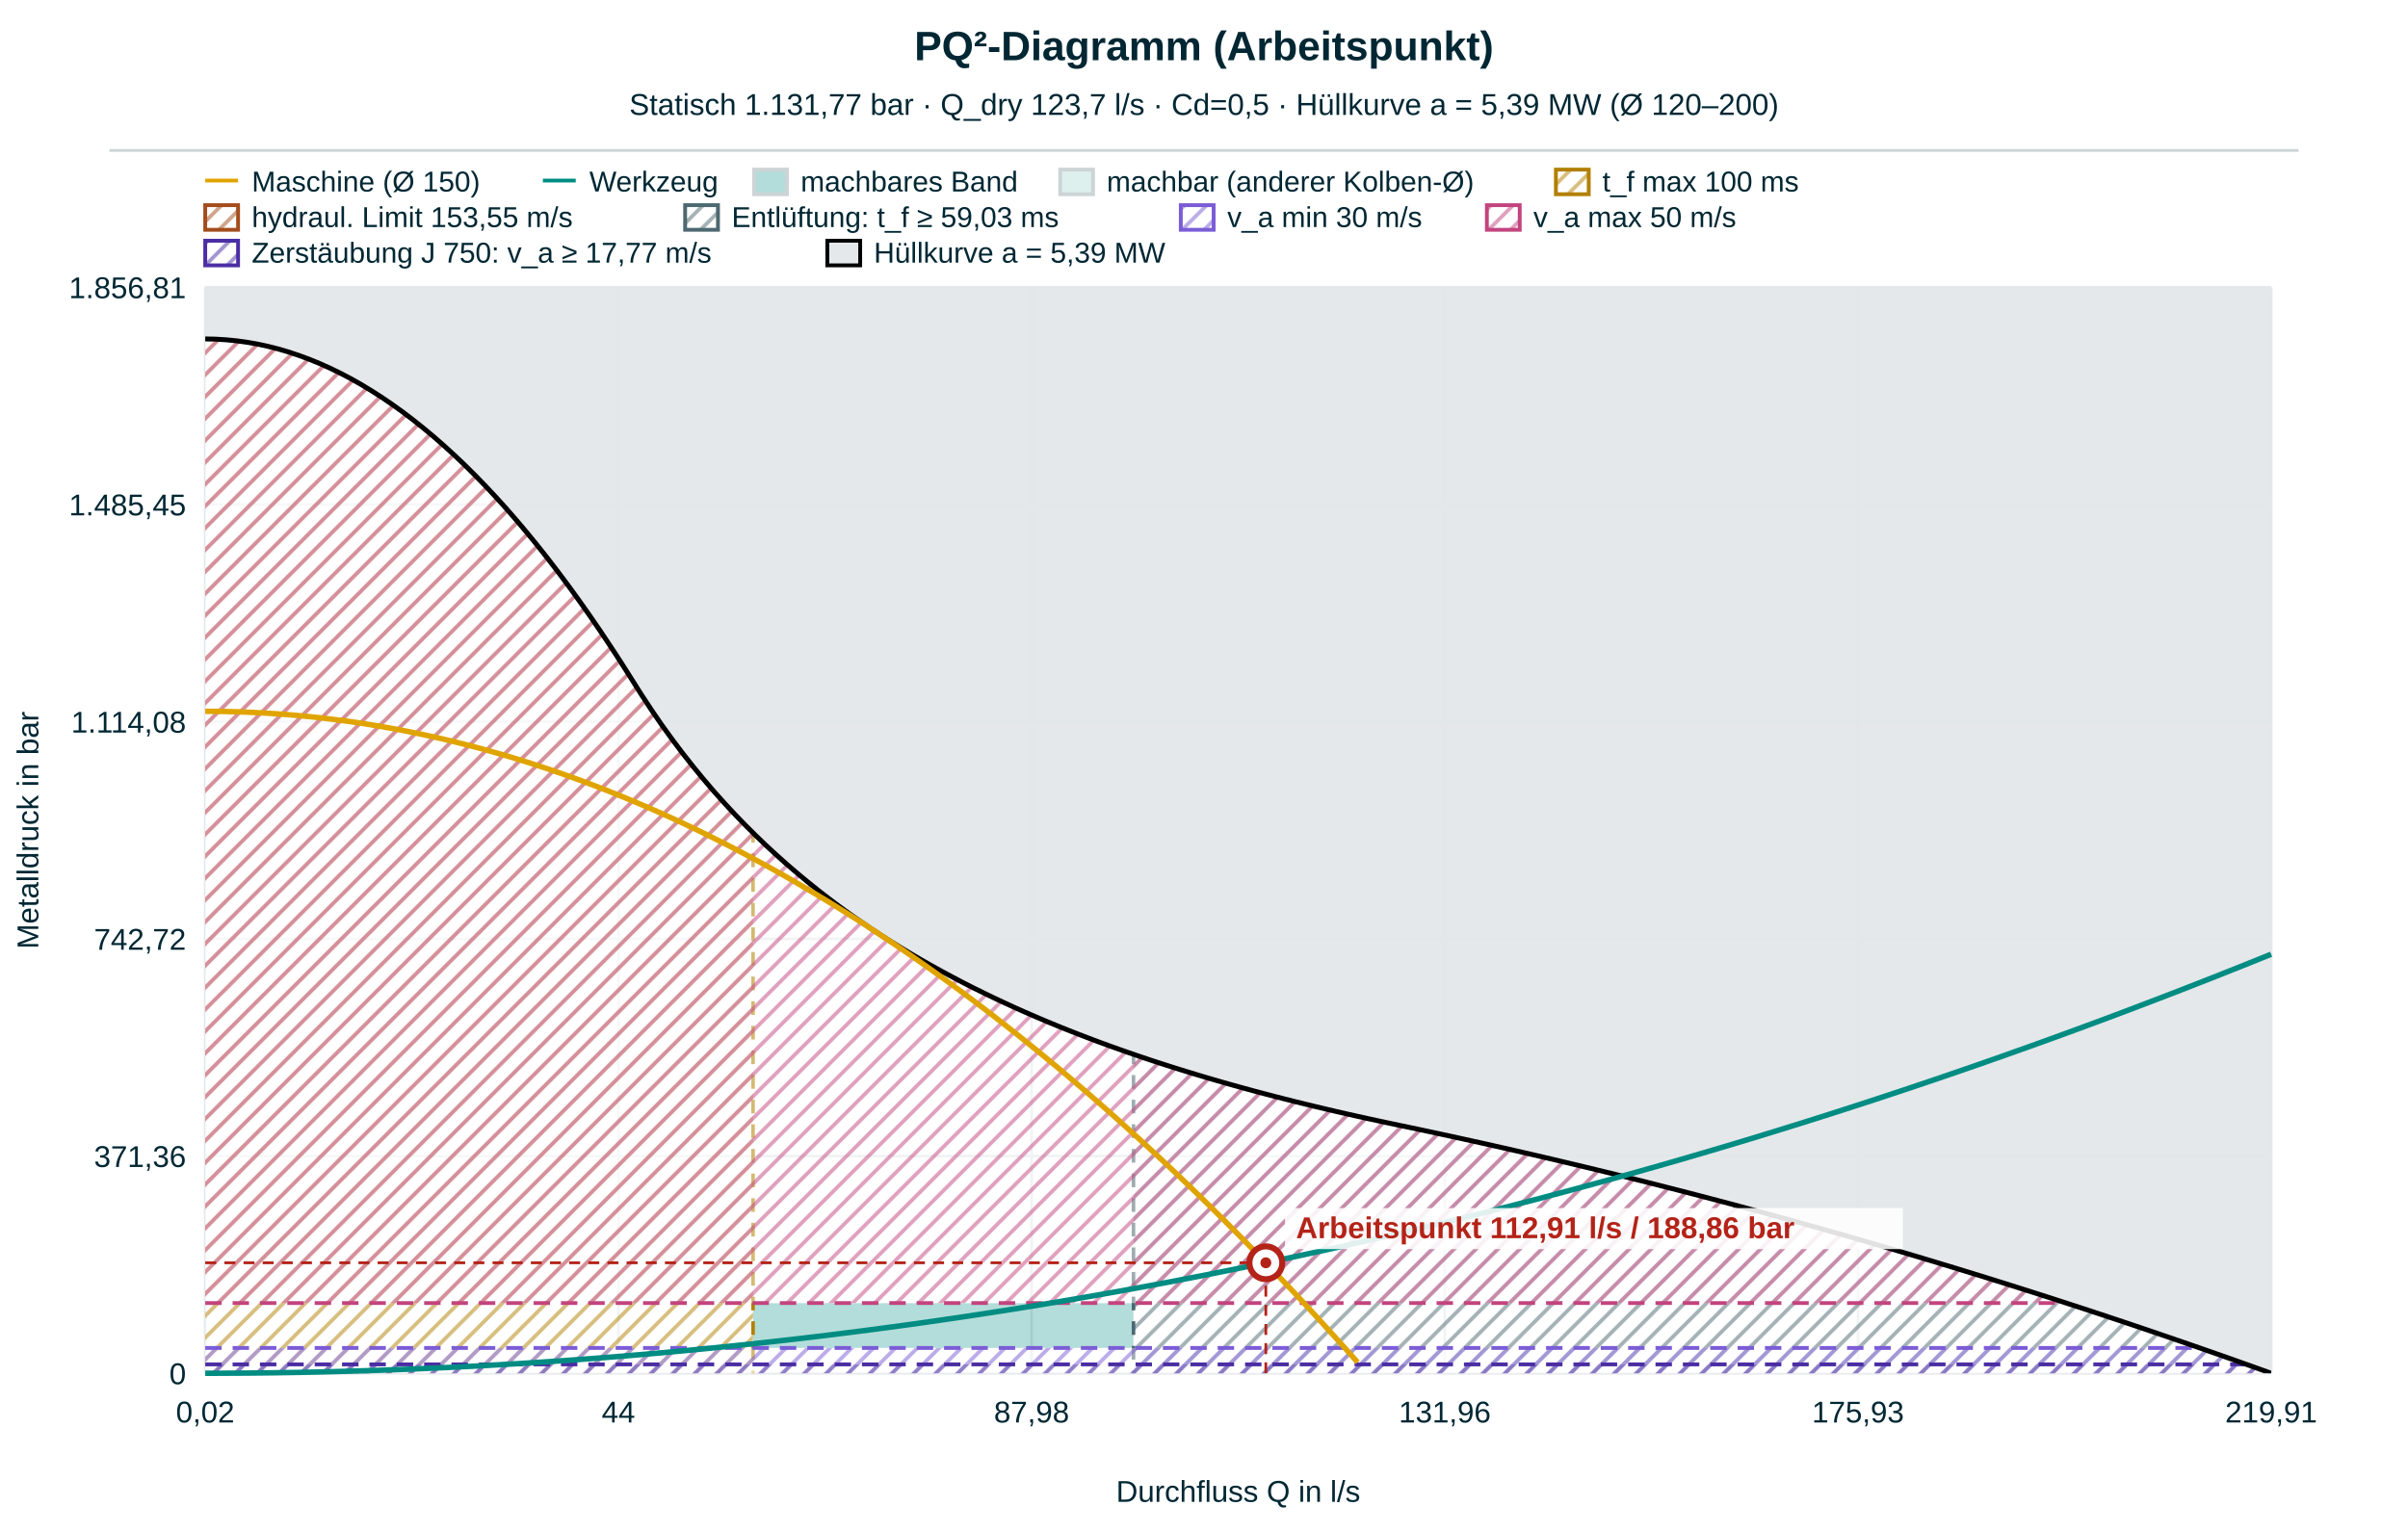
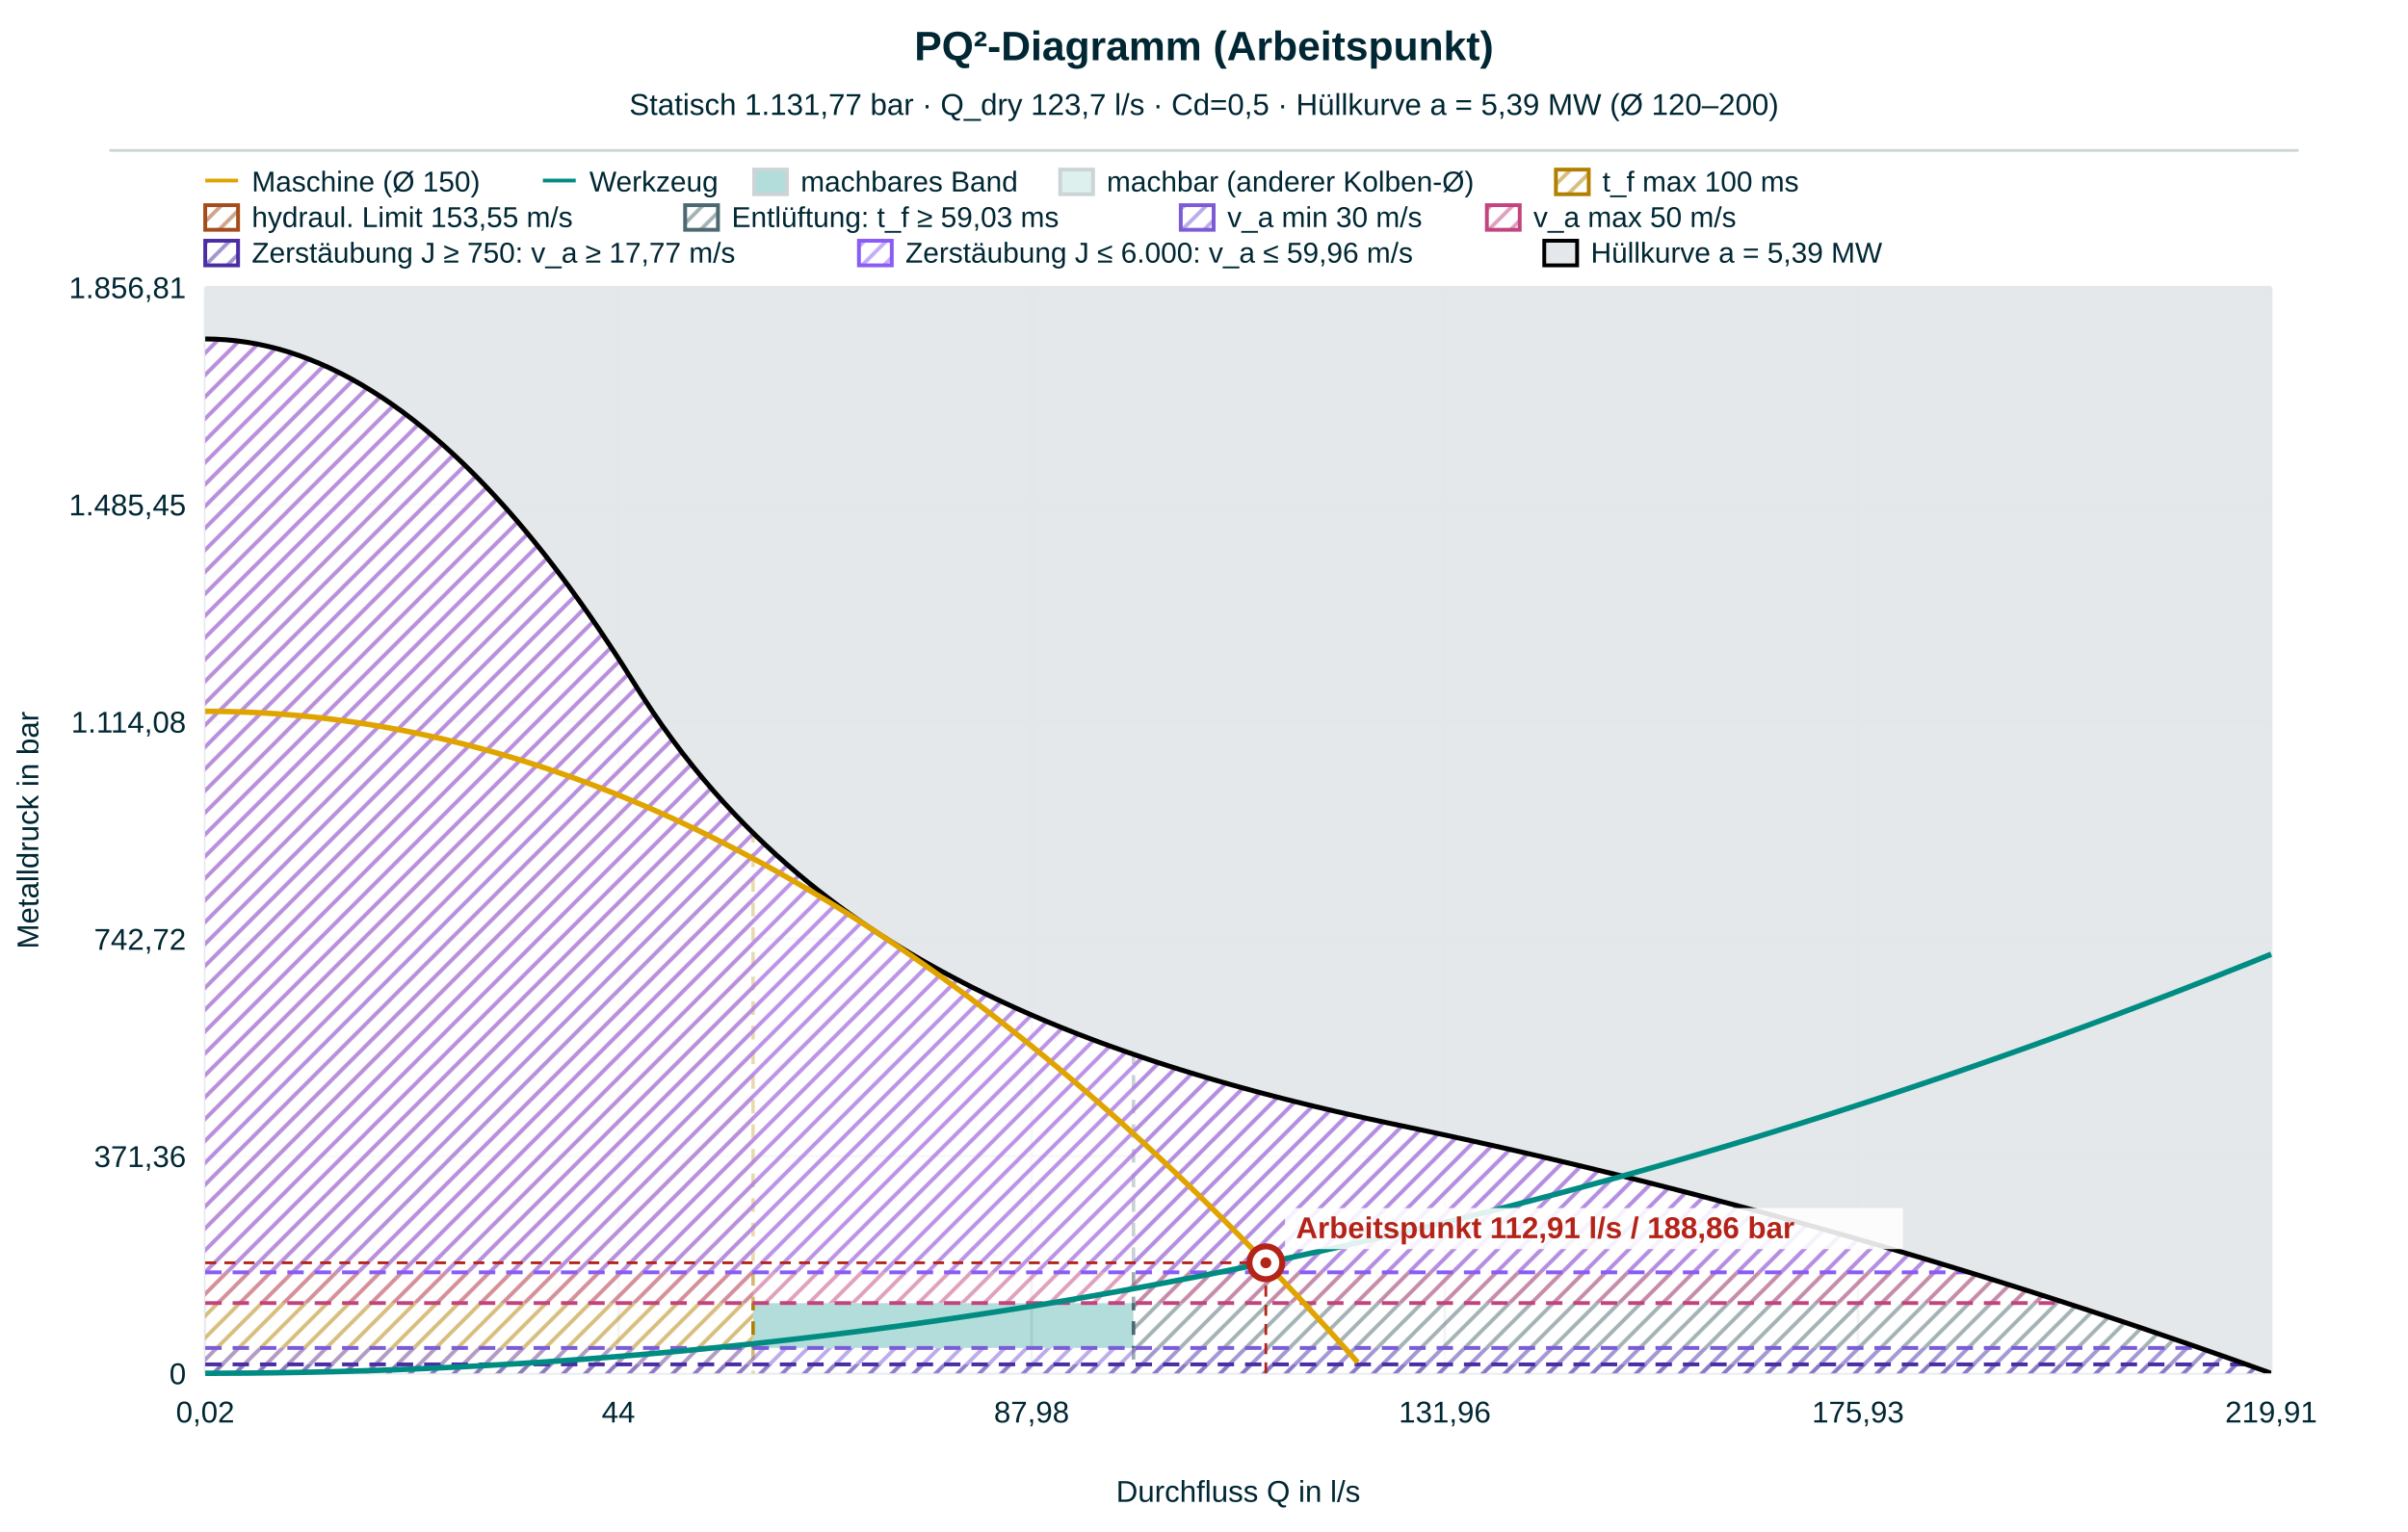
<svg xmlns="http://www.w3.org/2000/svg" viewBox="0 0 880 560" font-family="Arial, Helvetica, sans-serif" role="img">
  <defs>
    <clipPath id="clip0">
      <path d="M75.00 105.00h755.00v397.00h-755.00Z" />
    </clipPath>
    <clipPath id="clip1">
      <path d="M275.21 104.00h555.79v399.00h-555.79Z" />
    </clipPath>
    <clipPath id="clip2">
      <path d="M74.00 104.00h949.94v399.00h-949.94Z" />
    </clipPath>
    <clipPath id="clip3">
      <path d="M74.00 104.00h340.24v399.00h-340.24Z" />
    </clipPath>
    <clipPath id="clip4">
      <path d="M74.00 104.00h757.00v388.76h-757.00Z" />
    </clipPath>
    <clipPath id="clip5">
      <path d="M74.00 476.34h757.00v26.66h-757.00Z" />
    </clipPath>
    <clipPath id="clip6">
      <path d="M74.00 104.00h757.00v394.76h-757.00Z" />
    </clipPath>
    <clipPath id="clip7">
+       <path d="M74.00 465.11h757.00v37.89h-757.00Z" />
+     </clipPath>
+     <clipPath id="clip8">
      <path d="M75.00 123.90L78.79 123.98L82.59 124.21L86.38 124.58L90.18 125.10L93.97 125.76L97.76 126.57L101.56 127.53L105.35 128.64L109.15 129.90L112.94 131.30L116.73 132.85L120.53 134.55L124.32 136.39L128.12 138.38L131.91 140.52L135.70 142.81L139.50 145.24L143.29 147.82L147.09 150.55L150.88 153.43L154.67 156.45L158.47 159.62L162.26 162.94L166.06 166.40L169.85 170.01L173.64 173.77L177.44 177.68L181.23 181.73L185.03 185.93L188.82 190.28L192.61 194.78L196.41 199.42L200.20 204.21L203.99 209.15L207.79 214.23L211.58 219.47L215.38 224.85L219.17 230.37L222.96 236.05L226.76 241.87L230.55 247.84L234.35 253.86L238.14 259.63L241.93 265.14L245.73 270.40L249.52 275.43L253.32 280.25L257.11 284.87L260.90 289.30L264.70 293.55L268.49 297.63L272.29 301.56L276.08 305.34L279.87 308.98L283.67 312.49L287.46 315.87L291.26 319.14L295.05 322.29L298.84 325.34L302.64 328.28L306.43 331.13L310.23 333.88L314.02 336.55L317.81 339.13L321.61 341.64L325.40 344.07L329.20 346.42L332.99 348.71L336.78 350.93L340.58 353.09L344.37 355.19L348.17 357.22L351.96 359.21L355.75 361.14L359.55 363.01L363.34 364.84L367.14 366.62L370.93 368.36L374.72 370.05L378.52 371.70L382.31 373.31L386.11 374.88L389.90 376.41L393.69 377.90L397.49 379.36L401.28 380.79L405.08 382.18L408.87 383.54L412.66 384.87L416.46 386.17L420.25 387.45L424.05 388.69L427.84 389.91L431.63 391.10L435.43 392.27L439.22 393.41L443.02 394.53L446.81 395.63L450.60 396.70L454.40 397.75L458.19 398.79L461.98 399.80L465.78 400.79L469.57 401.76L473.37 402.72L477.16 403.65L480.95 404.57L484.75 405.47L488.54 406.36L492.34 407.23L496.13 408.08L499.92 408.92L503.72 409.74L507.51 410.55L511.31 411.35L515.10 412.14L518.89 412.94L522.69 413.75L526.48 414.57L530.28 415.39L534.07 416.22L537.86 417.05L541.66 417.89L545.45 418.74L549.25 419.60L553.04 420.46L556.83 421.33L560.63 422.21L564.42 423.09L568.22 423.98L572.01 424.88L575.80 425.78L579.60 426.69L583.39 427.61L587.19 428.53L590.98 429.46L594.77 430.40L598.57 431.35L602.36 432.30L606.16 433.26L609.95 434.23L613.74 435.20L617.54 436.18L621.33 437.16L625.13 438.16L628.92 439.16L632.71 440.16L636.51 441.18L640.30 442.20L644.10 443.23L647.89 444.26L651.68 445.30L655.48 446.35L659.27 447.41L663.07 448.47L666.86 449.54L670.65 450.61L674.45 451.69L678.24 452.78L682.04 453.88L685.83 454.98L689.62 456.09L693.42 457.21L697.21 458.34L701.01 459.47L704.80 460.60L708.59 461.75L712.39 462.90L716.18 464.06L719.97 465.22L723.77 466.39L727.56 467.57L731.36 468.76L735.15 469.95L738.94 471.15L742.74 472.36L746.53 473.57L750.33 474.79L754.12 476.02L757.91 477.25L761.71 478.49L765.50 479.74L769.30 480.99L773.09 482.26L776.88 483.52L780.68 484.80L784.47 486.08L788.27 487.37L792.06 488.67L795.85 489.97L799.65 491.28L803.44 492.59L807.24 493.92L811.03 495.25L814.82 496.58L818.62 497.93L822.41 499.28L826.21 500.64L830.00 502.00L830.00 503.00L75.00 503.00Z" />
    </clipPath>
-     <clipPath id="clip8">
+     <clipPath id="clip9">
      <path d="M75.00 260.02L78.79 260.04L82.59 260.10L86.38 260.20L90.18 260.33L93.97 260.51L97.76 260.72L101.56 260.97L105.35 261.26L109.15 261.59L112.94 261.96L116.73 262.36L120.53 262.81L124.32 263.29L128.12 263.81L131.91 264.37L135.70 264.97L139.50 265.61L143.29 266.29L147.09 267.00L150.88 267.76L154.67 268.55L158.47 269.38L162.26 270.25L166.06 271.16L169.85 272.11L173.64 273.09L177.44 274.12L181.23 275.18L185.03 276.28L188.82 277.42L192.61 278.60L196.41 279.82L200.20 281.07L203.99 282.37L207.79 283.70L211.58 285.07L215.38 286.48L219.17 287.93L222.96 289.42L226.76 290.94L230.55 292.51L234.35 294.11L238.14 295.75L241.93 297.43L245.73 299.15L249.52 300.91L253.32 302.71L257.11 304.54L260.90 306.42L264.70 308.33L268.49 310.28L272.29 312.27L276.08 314.30L279.87 316.36L283.67 318.47L287.46 320.61L291.26 322.80L295.05 325.02L298.84 327.28L302.64 329.57L306.43 331.91L310.23 334.29L314.02 336.70L317.81 339.15L321.61 341.65L325.40 344.18L329.20 346.75L332.99 349.35L336.78 352.00L340.58 354.68L344.37 357.41L348.17 360.17L351.96 362.97L355.75 365.81L359.55 368.69L363.34 371.60L367.14 374.56L370.93 377.55L374.72 380.58L378.52 383.65L382.31 386.76L386.11 389.91L389.90 393.10L393.69 396.32L397.49 399.59L401.28 402.89L405.08 406.23L408.87 409.61L412.66 413.03L416.46 416.49L420.25 419.98L424.05 423.51L427.84 427.09L431.63 430.70L435.43 434.35L439.22 438.04L443.02 441.77L446.81 445.53L450.60 449.34L454.40 453.18L458.19 457.06L461.98 460.98L465.78 464.94L469.57 468.94L473.37 472.97L477.16 477.05L480.95 481.16L484.75 485.31L488.54 489.50L492.34 493.73L496.13 498.00L499.92 502.31L503.72 506.65L507.51 511.04L511.31 515.46L515.10 519.92L518.89 524.42L522.69 528.96L526.48 533.53L530.28 538.15L534.07 542.80L537.86 547.50L541.66 552.23L545.45 557.00L549.25 561.81L553.04 566.65L556.83 571.54L560.63 576.46L564.42 581.43L568.22 586.43L572.01 591.47L575.80 596.55L579.60 601.67L583.39 606.82L587.19 612.02L590.98 617.25L594.77 622.52L598.57 627.83L602.36 633.18L606.16 638.57L609.95 643.99L613.74 649.46L617.54 654.96L621.33 660.51L625.13 666.09L628.92 671.71L632.71 677.36L636.51 683.06L640.30 688.80L644.10 694.57L647.89 700.38L651.68 706.23L655.48 712.12L659.27 718.05L663.07 724.02L666.86 730.02L670.65 736.07L674.45 742.15L678.24 748.27L682.04 754.43L685.83 760.63L689.62 766.87L693.42 773.15L697.21 779.46L701.01 785.81L704.80 792.21L708.59 798.64L712.39 805.10L716.18 811.61L719.97 818.16L723.77 824.74L727.56 831.37L731.36 838.03L735.15 844.73L738.94 851.47L742.74 858.25L746.53 865.06L750.33 871.92L754.12 878.81L757.91 885.74L761.71 892.72L765.50 899.73L769.30 906.77L773.09 913.86L776.88 920.99L780.68 928.15L784.47 935.35L788.27 942.59L792.06 949.87L795.85 957.19L799.65 964.55L803.44 971.95L807.24 979.38L811.03 986.85L814.82 994.37L818.62 1001.92L822.41 1009.50L826.21 1017.13L830.00 1024.80L830.00 104.00L75.00 104.00Z" />
    </clipPath>
-     <clipPath id="clip9">
+     <clipPath id="clip10">
      <path d="M75.00 123.90L78.79 123.98L82.59 124.21L86.38 124.58L90.18 125.10L93.97 125.76L97.76 126.57L101.56 127.53L105.35 128.64L109.15 129.90L112.94 131.30L116.73 132.85L120.53 134.55L124.32 136.39L128.12 138.38L131.91 140.52L135.70 142.81L139.50 145.24L143.29 147.82L147.09 150.55L150.88 153.43L154.67 156.45L158.47 159.62L162.26 162.94L166.06 166.40L169.85 170.01L173.64 173.77L177.44 177.68L181.23 181.73L185.03 185.93L188.82 190.28L192.61 194.78L196.41 199.42L200.20 204.21L203.99 209.15L207.79 214.23L211.58 219.47L215.38 224.85L219.17 230.37L222.96 236.05L226.76 241.87L230.55 247.84L234.35 253.86L238.14 259.63L241.93 265.14L245.73 270.40L249.52 275.43L253.32 280.25L257.11 284.87L260.90 289.30L264.70 293.55L268.49 297.63L272.29 301.56L276.08 305.34L279.87 308.98L283.67 312.49L287.46 315.87L291.26 319.14L295.05 322.29L298.84 325.34L302.64 328.28L306.43 331.13L310.23 333.88L314.02 336.55L317.81 339.13L321.61 341.64L325.40 344.07L329.20 346.42L332.99 348.71L336.78 350.93L340.58 353.09L344.37 355.19L348.17 357.22L351.96 359.21L355.75 361.14L359.55 363.01L363.34 364.84L367.14 366.62L370.93 368.36L374.72 370.05L378.52 371.70L382.31 373.31L386.11 374.88L389.90 376.41L393.69 377.90L397.49 379.36L401.28 380.79L405.08 382.18L408.87 383.54L412.66 384.87L416.46 386.17L420.25 387.45L424.05 388.69L427.84 389.91L431.63 391.10L435.43 392.27L439.22 393.41L443.02 394.53L446.81 395.63L450.60 396.70L454.40 397.75L458.19 398.79L461.98 399.80L465.78 400.79L469.57 401.76L473.37 402.72L477.16 403.65L480.95 404.57L484.75 405.47L488.54 406.36L492.34 407.23L496.13 408.08L499.92 408.92L503.72 409.74L507.51 410.55L511.31 411.35L515.10 412.14L518.89 412.94L522.69 413.75L526.48 414.57L530.28 415.39L534.07 416.22L537.86 417.05L541.66 417.89L545.45 418.74L549.25 419.60L553.04 420.46L556.83 421.33L560.63 422.21L564.42 423.09L568.22 423.98L572.01 424.88L575.80 425.78L579.60 426.69L583.39 427.61L587.19 428.53L590.98 429.46L594.77 430.40L598.57 431.35L602.36 432.30L606.16 433.26L609.95 434.23L613.74 435.20L617.54 436.18L621.33 437.16L625.13 438.16L628.92 439.16L632.71 440.16L636.51 441.18L640.30 442.20L644.10 443.23L647.89 444.26L651.68 445.30L655.48 446.35L659.27 447.41L663.07 448.47L666.86 449.54L670.65 450.61L674.45 451.69L678.24 452.78L682.04 453.88L685.83 454.98L689.62 456.09L693.42 457.21L697.21 458.34L701.01 459.47L704.80 460.60L708.59 461.75L712.39 462.90L716.18 464.06L719.97 465.22L723.77 466.39L727.56 467.57L731.36 468.76L735.15 469.95L738.94 471.15L742.74 472.36L746.53 473.57L750.33 474.79L754.12 476.02L757.91 477.25L761.71 478.49L765.50 479.74L769.30 480.99L773.09 482.26L776.88 483.52L780.68 484.80L784.47 486.08L788.27 487.37L792.06 488.67L795.85 489.97L799.65 491.28L803.44 492.59L807.24 493.92L811.03 495.25L814.82 496.58L818.62 497.93L822.41 499.28L826.21 500.64L830.00 502.00L830.00 502.00L75.00 502.00Z" />
    </clipPath>
    <pattern id="pat0" patternUnits="userSpaceOnUse" width="8" height="8">
      <path d="M-2 6L6 -2M2 10L10 2" fill="none" stroke="#b28000" stroke-opacity="0.5" stroke-width="1.4" />
    </pattern>
    <pattern id="pat1" patternUnits="userSpaceOnUse" width="8" height="8">
      <path d="M-2 6L6 -2M2 10L10 2" fill="none" stroke="#4c6870" stroke-opacity="0.5" stroke-width="1.4" />
    </pattern>
    <pattern id="pat2" patternUnits="userSpaceOnUse" width="8" height="8">
      <path d="M-2 6L6 -2M2 10L10 2" fill="none" stroke="#7b5cd6" stroke-opacity="0.5" stroke-width="1.4" />
    </pattern>
    <pattern id="pat3" patternUnits="userSpaceOnUse" width="8" height="8">
      <path d="M-2 6L6 -2M2 10L10 2" fill="none" stroke="#c2447e" stroke-opacity="0.5" stroke-width="1.4" />
    </pattern>
    <pattern id="pat4" patternUnits="userSpaceOnUse" width="8" height="8">
      <path d="M-2 6L6 -2M2 10L10 2" fill="none" stroke="#4b2ea3" stroke-opacity="0.5" stroke-width="1.4" />
    </pattern>
-     <clipPath id="clip10">
+     <pattern id="pat5" patternUnits="userSpaceOnUse" width="8" height="8">
+       <path d="M-2 6L6 -2M2 10L10 2" fill="none" stroke="#8a5cf6" stroke-opacity="0.5" stroke-width="1.4" />
+     </pattern>
+     <clipPath id="clip11">
      <path d="M74.00 104.00h757.00v399.00h-757.00Z" />
    </clipPath>
-     <pattern id="pat5" patternUnits="userSpaceOnUse" width="8" height="8">
+     <pattern id="pat6" patternUnits="userSpaceOnUse" width="8" height="8">
      <path d="M-2 6L6 -2M2 10L10 2" fill="none" stroke="#a34d1c" stroke-opacity="0.5" stroke-width="1.4" />
    </pattern>
  </defs>
  <rect x="0.00" y="0.00" width="880.00" height="560.00" fill="#ffffff" />
  <text x="440.00" y="22.00" font-family="Arial, Helvetica, sans-serif" font-size="15" font-weight="700" fill="#002733" text-anchor="middle">PQ²-Diagramm (Arbeitspunkt)</text>
  <text x="440.00" y="42.00" font-family="Arial, Helvetica, sans-serif" font-size="11" font-weight="400" fill="#002733" text-anchor="middle">Statisch 1.131,77 bar · Q_dry 123,7 l/s · Cd=0,5 · Hüllkurve a = 5,39 MW (Ø 120–200)</text>
  <path d="M40.00 55.00L840.00 55.00" fill="none" stroke="#ccd4d6" stroke-width="1" stroke-linejoin="round" />
  <path d="M75.00 105.00L75.00 502.00" fill="none" stroke="#e5e9eb" stroke-width="1" stroke-linejoin="round" />
  <path d="M75.00 105.00L830.00 105.00" fill="none" stroke="#e5e9eb" stroke-width="1" stroke-linejoin="round" />
  <text x="75.00" y="520.00" font-family="Arial, Helvetica, sans-serif" font-size="11" font-weight="400" fill="#002733" text-anchor="middle">0,02</text>
  <text x="68.00" y="109.00" font-family="Arial, Helvetica, sans-serif" font-size="11" font-weight="400" fill="#002733" text-anchor="end">1.856,81</text>
  <path d="M226.00 105.00L226.00 502.00" fill="none" stroke="#e5e9eb" stroke-width="1" stroke-linejoin="round" />
  <path d="M75.00 184.40L830.00 184.40" fill="none" stroke="#e5e9eb" stroke-width="1" stroke-linejoin="round" />
  <text x="226.00" y="520.00" font-family="Arial, Helvetica, sans-serif" font-size="11" font-weight="400" fill="#002733" text-anchor="middle">44</text>
  <text x="68.00" y="188.40" font-family="Arial, Helvetica, sans-serif" font-size="11" font-weight="400" fill="#002733" text-anchor="end">1.485,45</text>
  <path d="M377.00 105.00L377.00 502.00" fill="none" stroke="#e5e9eb" stroke-width="1" stroke-linejoin="round" />
  <path d="M75.00 263.80L830.00 263.80" fill="none" stroke="#e5e9eb" stroke-width="1" stroke-linejoin="round" />
  <text x="377.00" y="520.00" font-family="Arial, Helvetica, sans-serif" font-size="11" font-weight="400" fill="#002733" text-anchor="middle">87,98</text>
  <text x="68.00" y="267.80" font-family="Arial, Helvetica, sans-serif" font-size="11" font-weight="400" fill="#002733" text-anchor="end">1.114,08</text>
  <path d="M528.00 105.00L528.00 502.00" fill="none" stroke="#e5e9eb" stroke-width="1" stroke-linejoin="round" />
  <path d="M75.00 343.20L830.00 343.20" fill="none" stroke="#e5e9eb" stroke-width="1" stroke-linejoin="round" />
  <text x="528.00" y="520.00" font-family="Arial, Helvetica, sans-serif" font-size="11" font-weight="400" fill="#002733" text-anchor="middle">131,96</text>
  <text x="68.00" y="347.20" font-family="Arial, Helvetica, sans-serif" font-size="11" font-weight="400" fill="#002733" text-anchor="end">742,72</text>
  <path d="M679.00 105.00L679.00 502.00" fill="none" stroke="#e5e9eb" stroke-width="1" stroke-linejoin="round" />
  <path d="M75.00 422.60L830.00 422.60" fill="none" stroke="#e5e9eb" stroke-width="1" stroke-linejoin="round" />
  <text x="679.00" y="520.00" font-family="Arial, Helvetica, sans-serif" font-size="11" font-weight="400" fill="#002733" text-anchor="middle">175,93</text>
  <text x="68.00" y="426.60" font-family="Arial, Helvetica, sans-serif" font-size="11" font-weight="400" fill="#002733" text-anchor="end">371,36</text>
  <path d="M830.00 105.00L830.00 502.00" fill="none" stroke="#e5e9eb" stroke-width="1" stroke-linejoin="round" />
  <path d="M75.00 502.00L830.00 502.00" fill="none" stroke="#e5e9eb" stroke-width="1" stroke-linejoin="round" />
  <text x="830.00" y="520.00" font-family="Arial, Helvetica, sans-serif" font-size="11" font-weight="400" fill="#002733" text-anchor="middle">219,91</text>
  <text x="68.00" y="506.00" font-family="Arial, Helvetica, sans-serif" font-size="11" font-weight="400" fill="#002733" text-anchor="end">0</text>
  <text x="452.50" y="549.00" font-family="Arial, Helvetica, sans-serif" font-size="11" font-weight="400" fill="#002733" text-anchor="middle">Durchfluss Q in l/s</text>
  <text x="0.00" y="0.00" font-family="Arial, Helvetica, sans-serif" font-size="11" font-weight="400" fill="#002733" text-anchor="middle" transform="translate(14.00 303.50) rotate(-90.00)">Metalldruck in bar</text>
  <g clip-path="url(#clip0)">
    <g clip-path="url(#clip1)">
      <g clip-path="url(#clip2)">
        <g clip-path="url(#clip3)">
          <g clip-path="url(#clip4)">
            <g clip-path="url(#clip5)">
              <g clip-path="url(#clip6)">
                <g clip-path="url(#clip7)">
-                   <rect x="75.00" y="105.00" width="755.00" height="397.00" fill="rgba(0,140,130,.30)" />
                  <g clip-path="url(#clip8)">
-                     <rect x="75.00" y="105.00" width="755.00" height="397.00" fill="rgba(255,255,255,.6)" />
+                     <rect x="75.00" y="105.00" width="755.00" height="397.00" fill="rgba(0,140,130,.30)" />
+                     <g clip-path="url(#clip9)">
+                       <rect x="75.00" y="105.00" width="755.00" height="397.00" fill="rgba(255,255,255,.6)" />
+                     </g>
                  </g>
                </g>
              </g>
            </g>
          </g>
        </g>
      </g>
    </g>
-     <g clip-path="url(#clip9)">
+     <g clip-path="url(#clip10)">
      <path d="M75.00 105.00h200.21v397.00h-200.21Z" fill="rgba(255,255,255,.45)" fill-rule="nonzero" />
      <path d="M75.00 105.00h200.21v397.00h-200.21Z" fill="url(#pat0)" fill-rule="nonzero" />
      <path d="M275.21 105.00L275.21 502.00" fill="none" stroke="#b28000" stroke-width="1.3" stroke-dasharray="5 4" stroke-linejoin="round" />
      <path d="M414.24 105.00h415.76v397.00h-415.76Z" fill="rgba(255,255,255,.45)" fill-rule="nonzero" />
      <path d="M414.24 105.00h415.76v397.00h-415.76Z" fill="url(#pat1)" fill-rule="nonzero" />
      <path d="M414.24 105.00L414.24 502.00" fill="none" stroke="#4c6870" stroke-width="1.3" stroke-dasharray="5 4" stroke-linejoin="round" />
      <path d="M75.00 492.76h755.00v9.24h-755.00Z" fill="rgba(255,255,255,.45)" fill-rule="nonzero" />
      <path d="M75.00 492.76h755.00v9.24h-755.00Z" fill="url(#pat2)" fill-rule="nonzero" />
      <path d="M75.00 492.76L830.00 492.76" fill="none" stroke="#7b5cd6" stroke-width="1.4" stroke-dasharray="6 4" stroke-linejoin="round" />
      <path d="M75.00 105.00h755.00v371.34h-755.00Z" fill="rgba(255,255,255,.45)" fill-rule="nonzero" />
      <path d="M75.00 105.00h755.00v371.34h-755.00Z" fill="url(#pat3)" fill-rule="nonzero" />
      <path d="M75.00 476.34L830.00 476.34" fill="none" stroke="#c2447e" stroke-width="1.4" stroke-dasharray="6 4" stroke-linejoin="round" />
      <path d="M75.00 498.76h755.00v3.24h-755.00Z" fill="rgba(255,255,255,.45)" fill-rule="nonzero" />
      <path d="M75.00 498.76h755.00v3.24h-755.00Z" fill="url(#pat4)" fill-rule="nonzero" />
      <path d="M75.00 498.76L830.00 498.76" fill="none" stroke="#4b2ea3" stroke-width="1.4" stroke-dasharray="6 4" stroke-linejoin="round" />
+       <path d="M75.00 105.00h755.00v360.11h-755.00Z" fill="rgba(255,255,255,.45)" fill-rule="nonzero" />
+       <path d="M75.00 105.00h755.00v360.11h-755.00Z" fill="url(#pat5)" fill-rule="nonzero" />
+       <path d="M75.00 465.11L830.00 465.11" fill="none" stroke="#8a5cf6" stroke-width="1.4" stroke-dasharray="6 4" stroke-linejoin="round" />
    </g>
    <path d="M75.00 123.90L78.79 123.98L82.59 124.21L86.38 124.58L90.18 125.10L93.97 125.76L97.76 126.57L101.56 127.53L105.35 128.64L109.15 129.90L112.94 131.30L116.73 132.85L120.53 134.55L124.32 136.39L128.12 138.38L131.91 140.52L135.70 142.81L139.50 145.24L143.29 147.82L147.09 150.55L150.88 153.43L154.67 156.45L158.47 159.62L162.26 162.94L166.06 166.40L169.85 170.01L173.64 173.77L177.44 177.68L181.23 181.73L185.03 185.93L188.82 190.28L192.61 194.78L196.41 199.42L200.20 204.21L203.99 209.15L207.79 214.23L211.58 219.47L215.38 224.85L219.17 230.37L222.96 236.05L226.76 241.87L230.55 247.84L234.35 253.86L238.14 259.63L241.93 265.14L245.73 270.40L249.52 275.43L253.32 280.25L257.11 284.87L260.90 289.30L264.70 293.55L268.49 297.63L272.29 301.56L276.08 305.34L279.87 308.98L283.67 312.49L287.46 315.87L291.26 319.14L295.05 322.29L298.84 325.34L302.64 328.28L306.43 331.13L310.23 333.88L314.02 336.55L317.81 339.13L321.61 341.64L325.40 344.07L329.20 346.42L332.99 348.71L336.78 350.93L340.58 353.09L344.37 355.19L348.17 357.22L351.96 359.21L355.75 361.14L359.55 363.01L363.34 364.84L367.14 366.62L370.93 368.36L374.72 370.05L378.52 371.70L382.31 373.31L386.11 374.88L389.90 376.41L393.69 377.90L397.49 379.36L401.28 380.79L405.08 382.18L408.87 383.54L412.66 384.87L416.46 386.17L420.25 387.45L424.05 388.69L427.84 389.91L431.63 391.10L435.43 392.27L439.22 393.41L443.02 394.53L446.81 395.63L450.60 396.70L454.40 397.75L458.19 398.79L461.98 399.80L465.78 400.79L469.57 401.76L473.37 402.72L477.16 403.65L480.95 404.57L484.75 405.47L488.54 406.36L492.34 407.23L496.13 408.08L499.92 408.92L503.72 409.74L507.51 410.55L511.31 411.35L515.10 412.14L518.89 412.94L522.69 413.75L526.48 414.57L530.28 415.39L534.07 416.22L537.86 417.05L541.66 417.89L545.45 418.74L549.25 419.60L553.04 420.46L556.83 421.33L560.63 422.21L564.42 423.09L568.22 423.98L572.01 424.88L575.80 425.78L579.60 426.69L583.39 427.61L587.19 428.53L590.98 429.46L594.77 430.40L598.57 431.35L602.36 432.30L606.16 433.26L609.95 434.23L613.74 435.20L617.54 436.18L621.33 437.16L625.13 438.16L628.92 439.16L632.71 440.16L636.51 441.18L640.30 442.20L644.10 443.23L647.89 444.26L651.68 445.30L655.48 446.35L659.27 447.41L663.07 448.47L666.86 449.54L670.65 450.61L674.45 451.69L678.24 452.78L682.04 453.88L685.83 454.98L689.62 456.09L693.42 457.21L697.21 458.34L701.01 459.47L704.80 460.60L708.59 461.75L712.39 462.90L716.18 464.06L719.97 465.22L723.77 466.39L727.56 467.57L731.36 468.76L735.15 469.95L738.94 471.15L742.74 472.36L746.53 473.57L750.33 474.79L754.12 476.02L757.91 477.25L761.71 478.49L765.50 479.74L769.30 480.99L773.09 482.26L776.88 483.52L780.68 484.80L784.47 486.08L788.27 487.37L792.06 488.67L795.85 489.97L799.65 491.28L803.44 492.59L807.24 493.92L811.03 495.25L814.82 496.58L818.62 497.93L822.41 499.28L826.21 500.64L830.00 502.00L830.00 105.00L75.00 105.00Z" fill="rgba(226,231,233,.93)" fill-rule="nonzero" />
    <path d="M75.00 123.90L78.79 123.98L82.59 124.21L86.38 124.58L90.18 125.10L93.97 125.76L97.76 126.57L101.56 127.53L105.35 128.64L109.15 129.90L112.94 131.30L116.73 132.85L120.53 134.55L124.32 136.39L128.12 138.38L131.91 140.52L135.70 142.81L139.50 145.24L143.29 147.82L147.09 150.55L150.88 153.43L154.67 156.45L158.47 159.62L162.26 162.94L166.06 166.40L169.85 170.01L173.64 173.77L177.44 177.68L181.23 181.73L185.03 185.93L188.82 190.28L192.61 194.78L196.41 199.42L200.20 204.21L203.99 209.15L207.79 214.23L211.58 219.47L215.38 224.85L219.17 230.37L222.96 236.05L226.76 241.87L230.55 247.84L234.35 253.86L238.14 259.63L241.93 265.14L245.73 270.40L249.52 275.43L253.32 280.25L257.11 284.87L260.90 289.30L264.70 293.55L268.49 297.63L272.29 301.56L276.08 305.34L279.87 308.98L283.67 312.49L287.46 315.87L291.26 319.14L295.05 322.29L298.84 325.34L302.64 328.28L306.43 331.13L310.23 333.88L314.02 336.55L317.81 339.13L321.61 341.64L325.40 344.07L329.20 346.42L332.99 348.71L336.78 350.93L340.58 353.09L344.37 355.19L348.17 357.22L351.96 359.21L355.75 361.14L359.55 363.01L363.34 364.84L367.14 366.62L370.93 368.36L374.72 370.05L378.52 371.70L382.31 373.31L386.11 374.88L389.90 376.41L393.69 377.90L397.49 379.36L401.28 380.79L405.08 382.18L408.87 383.54L412.66 384.87L416.46 386.17L420.25 387.45L424.05 388.69L427.84 389.91L431.63 391.10L435.43 392.27L439.22 393.41L443.02 394.53L446.81 395.63L450.60 396.70L454.40 397.75L458.19 398.79L461.98 399.80L465.78 400.79L469.57 401.76L473.37 402.72L477.16 403.65L480.95 404.57L484.75 405.47L488.54 406.36L492.34 407.23L496.13 408.08L499.92 408.92L503.72 409.74L507.51 410.55L511.31 411.35L515.10 412.14L518.89 412.94L522.69 413.75L526.48 414.57L530.28 415.39L534.07 416.22L537.86 417.05L541.66 417.89L545.45 418.74L549.25 419.60L553.04 420.46L556.83 421.33L560.63 422.21L564.42 423.09L568.22 423.98L572.01 424.88L575.80 425.78L579.60 426.69L583.39 427.61L587.19 428.53L590.98 429.46L594.77 430.40L598.57 431.35L602.36 432.30L606.16 433.26L609.95 434.23L613.74 435.20L617.54 436.18L621.33 437.16L625.13 438.16L628.92 439.16L632.71 440.16L636.51 441.18L640.30 442.20L644.10 443.23L647.89 444.26L651.68 445.30L655.48 446.35L659.27 447.41L663.07 448.47L666.86 449.54L670.65 450.61L674.45 451.69L678.24 452.78L682.04 453.88L685.83 454.98L689.62 456.09L693.42 457.21L697.21 458.34L701.01 459.47L704.80 460.60L708.59 461.75L712.39 462.90L716.18 464.06L719.97 465.22L723.77 466.39L727.56 467.57L731.36 468.76L735.15 469.95L738.94 471.15L742.74 472.36L746.53 473.57L750.33 474.79L754.12 476.02L757.91 477.25L761.71 478.49L765.50 479.74L769.30 480.99L773.09 482.26L776.88 483.52L780.68 484.80L784.47 486.08L788.27 487.37L792.06 488.67L795.85 489.97L799.65 491.28L803.44 492.59L807.24 493.92L811.03 495.25L814.82 496.58L818.62 497.93L822.41 499.28L826.21 500.64L830.00 502.00" fill="none" stroke="#000000" stroke-width="1.8" stroke-linejoin="round" />
  </g>
-   <g clip-path="url(#clip10)">
+   <g clip-path="url(#clip11)">
    <path d="M75.00 260.02L78.79 260.04L82.59 260.10L86.38 260.20L90.18 260.33L93.97 260.51L97.76 260.72L101.56 260.97L105.35 261.26L109.15 261.59L112.94 261.96L116.73 262.36L120.53 262.81L124.32 263.29L128.12 263.81L131.91 264.37L135.70 264.97L139.50 265.61L143.29 266.29L147.09 267.00L150.88 267.76L154.67 268.55L158.47 269.38L162.26 270.25L166.06 271.16L169.85 272.11L173.64 273.09L177.44 274.12L181.23 275.18L185.03 276.28L188.82 277.42L192.61 278.60L196.41 279.82L200.20 281.07L203.99 282.37L207.79 283.70L211.58 285.07L215.38 286.48L219.17 287.93L222.96 289.42L226.76 290.94L230.55 292.51L234.35 294.11L238.14 295.75L241.93 297.43L245.73 299.15L249.52 300.91L253.32 302.71L257.11 304.54L260.90 306.42L264.70 308.33L268.49 310.28L272.29 312.27L276.08 314.30L279.87 316.36L283.67 318.47L287.46 320.61L291.26 322.80L295.05 325.02L298.84 327.28L302.64 329.57L306.43 331.91L310.23 334.29L314.02 336.70L317.81 339.15L321.61 341.65L325.40 344.18L329.20 346.75L332.99 349.35L336.78 352.00L340.58 354.68L344.37 357.41L348.17 360.17L351.96 362.97L355.75 365.81L359.55 368.69L363.34 371.60L367.14 374.56L370.93 377.55L374.72 380.58L378.52 383.65L382.31 386.76L386.11 389.91L389.90 393.10L393.69 396.32L397.49 399.59L401.28 402.89L405.08 406.23L408.87 409.61L412.66 413.03L416.46 416.49L420.25 419.98L424.05 423.51L427.84 427.09L431.63 430.70L435.43 434.35L439.22 438.04L443.02 441.77L446.81 445.53L450.60 449.34L454.40 453.18L458.19 457.06L461.98 460.98L465.78 464.94L469.57 468.94L473.37 472.97L477.16 477.05L480.95 481.16L484.75 485.31L488.54 489.50L492.34 493.73L496.13 498.00" fill="none" stroke="#e0a400" stroke-width="2" stroke-linejoin="round" />
    <path d="M75.00 502.00L78.79 502.00L82.59 501.98L86.38 501.96L90.18 501.94L93.97 501.90L97.76 501.86L101.56 501.81L105.35 501.75L109.15 501.69L112.94 501.61L116.73 501.53L120.53 501.44L124.32 501.34L128.12 501.24L131.91 501.13L135.70 501.01L139.50 500.88L143.29 500.74L147.09 500.60L150.88 500.45L154.67 500.29L158.47 500.12L162.26 499.95L166.06 499.77L169.85 499.58L173.64 499.38L177.44 499.18L181.23 498.96L185.03 498.74L188.82 498.51L192.61 498.28L196.41 498.03L200.20 497.78L203.99 497.52L207.79 497.26L211.58 496.98L215.38 496.70L219.17 496.41L222.96 496.11L226.76 495.81L230.55 495.49L234.35 495.17L238.14 494.84L241.93 494.51L245.73 494.16L249.52 493.81L253.32 493.45L257.11 493.08L260.90 492.71L264.70 492.32L268.49 491.93L272.29 491.53L276.08 491.13L279.87 490.71L283.67 490.29L287.46 489.86L291.26 489.43L295.05 488.98L298.84 488.53L302.64 488.07L306.43 487.60L310.23 487.12L314.02 486.64L317.81 486.15L321.61 485.65L325.40 485.14L329.20 484.63L332.99 484.11L336.78 483.58L340.58 483.04L344.37 482.49L348.17 481.94L351.96 481.38L355.75 480.81L359.55 480.23L363.34 479.65L367.14 479.06L370.93 478.46L374.72 477.85L378.52 477.24L382.31 476.61L386.11 475.98L389.90 475.34L393.69 474.70L397.49 474.04L401.28 473.38L405.08 472.71L408.87 472.04L412.66 471.35L416.46 470.66L420.25 469.96L424.05 469.25L427.84 468.54L431.63 467.81L435.43 467.08L439.22 466.34L443.02 465.60L446.81 464.84L450.60 464.08L454.40 463.31L458.19 462.53L461.98 461.75L465.78 460.95L469.57 460.15L473.37 459.35L477.16 458.53L480.95 457.71L484.75 456.87L488.54 456.03L492.34 455.19L496.13 454.33L499.92 453.47L503.72 452.60L507.51 451.72L511.31 450.84L515.10 449.94L518.89 449.04L522.69 448.13L526.48 447.21L530.28 446.29L534.07 445.36L537.86 444.42L541.66 443.47L545.45 442.52L549.25 441.55L553.04 440.58L556.83 439.60L560.63 438.62L564.42 437.62L568.22 436.62L572.01 435.61L575.80 434.59L579.60 433.57L583.39 432.54L587.19 431.50L590.98 430.45L594.77 429.39L598.57 428.33L602.36 427.26L606.16 426.18L609.95 425.09L613.74 424.00L617.54 422.89L621.33 421.78L625.13 420.66L628.92 419.54L632.71 418.41L636.51 417.26L640.30 416.12L644.10 414.96L647.89 413.80L651.68 412.62L655.48 411.44L659.27 410.26L663.07 409.06L666.86 407.86L670.65 406.65L674.45 405.43L678.24 404.20L682.04 402.97L685.83 401.73L689.62 400.48L693.42 399.22L697.21 397.96L701.01 396.68L704.80 395.40L708.59 394.12L712.39 392.82L716.18 391.52L719.97 390.21L723.77 388.89L727.56 387.56L731.36 386.23L735.15 384.88L738.94 383.53L742.74 382.18L746.53 380.81L750.33 379.44L754.12 378.06L757.91 376.67L761.71 375.27L765.50 373.87L769.30 372.46L773.09 371.04L776.88 369.61L780.68 368.17L784.47 366.73L788.27 365.28L792.06 363.82L795.85 362.36L799.65 360.88L803.44 359.40L807.24 357.91L811.03 356.42L814.82 354.91L818.62 353.40L822.41 351.88L826.21 350.35L830.00 348.82" fill="none" stroke="#008c82" stroke-width="2" stroke-linejoin="round" />
  </g>
  <path d="M75.00 66.00L87.00 66.00" fill="none" stroke="#e0a400" stroke-width="1.4" stroke-linejoin="round" />
  <text x="92.00" y="70.00" font-family="Arial, Helvetica, sans-serif" font-size="10.5" font-weight="400" fill="#002733" text-anchor="start">Maschine (Ø 150)</text>
  <path d="M198.40 66.00L210.40 66.00" fill="none" stroke="#008c82" stroke-width="1.4" stroke-linejoin="round" />
  <text x="215.40" y="70.00" font-family="Arial, Helvetica, sans-serif" font-size="10.5" font-weight="400" fill="#002733" text-anchor="start">Werkzeug</text>
  <rect x="275.60" y="62.00" width="12.00" height="9.00" fill="rgba(0,140,130,.30)" />
  <rect x="275.60" y="62.00" width="12.00" height="9.00" fill="none" stroke="#ccd4d6" stroke-width="1.4" />
  <text x="292.60" y="70.00" font-family="Arial, Helvetica, sans-serif" font-size="10.5" font-weight="400" fill="#002733" text-anchor="start">machbares Band</text>
  <rect x="387.45" y="62.00" width="12.00" height="9.00" fill="rgba(0,140,130,.13)" />
  <rect x="387.45" y="62.00" width="12.00" height="9.00" fill="none" stroke="#ccd4d6" stroke-width="1.4" />
  <text x="404.45" y="70.00" font-family="Arial, Helvetica, sans-serif" font-size="10.5" font-weight="400" fill="#002733" text-anchor="start">machbar (anderer Kolben-Ø)</text>
  <rect x="568.60" y="62.00" width="12.00" height="9.00" fill="rgba(255,255,255,.45)" />
  <rect x="568.60" y="62.00" width="12.00" height="9.00" fill="url(#pat0)" />
  <rect x="568.60" y="62.00" width="12.00" height="9.00" fill="none" stroke="#b28000" stroke-width="1.4" />
  <text x="585.60" y="70.00" font-family="Arial, Helvetica, sans-serif" font-size="10.5" font-weight="400" fill="#002733" text-anchor="start">t_f max 100 ms</text>
  <rect x="75.00" y="75.00" width="12.00" height="9.00" fill="rgba(255,255,255,.45)" />
-   <rect x="75.00" y="75.00" width="12.00" height="9.00" fill="url(#pat5)" />
+   <rect x="75.00" y="75.00" width="12.00" height="9.00" fill="url(#pat6)" />
  <rect x="75.00" y="75.00" width="12.00" height="9.00" fill="none" stroke="#a34d1c" stroke-width="1.4" />
  <text x="92.00" y="83.00" font-family="Arial, Helvetica, sans-serif" font-size="10.5" font-weight="400" fill="#002733" text-anchor="start">hydraul. Limit 153,55 m/s</text>
  <rect x="250.38" y="75.00" width="12.00" height="9.00" fill="rgba(255,255,255,.45)" />
  <rect x="250.38" y="75.00" width="12.00" height="9.00" fill="url(#pat1)" />
  <rect x="250.38" y="75.00" width="12.00" height="9.00" fill="none" stroke="#4c6870" stroke-width="1.4" />
  <text x="267.38" y="83.00" font-family="Arial, Helvetica, sans-serif" font-size="10.5" font-weight="400" fill="#002733" text-anchor="start">Entlüftung: t_f ≥ 59,03 ms</text>
  <rect x="431.52" y="75.00" width="12.00" height="9.00" fill="rgba(255,255,255,.45)" />
  <rect x="431.52" y="75.00" width="12.00" height="9.00" fill="url(#pat2)" />
  <rect x="431.52" y="75.00" width="12.00" height="9.00" fill="none" stroke="#7b5cd6" stroke-width="1.4" />
  <text x="448.52" y="83.00" font-family="Arial, Helvetica, sans-serif" font-size="10.5" font-weight="400" fill="#002733" text-anchor="start">v_a min 30 m/s</text>
  <rect x="543.38" y="75.00" width="12.00" height="9.00" fill="rgba(255,255,255,.45)" />
  <rect x="543.38" y="75.00" width="12.00" height="9.00" fill="url(#pat3)" />
  <rect x="543.38" y="75.00" width="12.00" height="9.00" fill="none" stroke="#c2447e" stroke-width="1.4" />
  <text x="560.38" y="83.00" font-family="Arial, Helvetica, sans-serif" font-size="10.5" font-weight="400" fill="#002733" text-anchor="start">v_a max 50 m/s</text>
  <rect x="75.00" y="88.00" width="12.00" height="9.00" fill="rgba(255,255,255,.45)" />
  <rect x="75.00" y="88.00" width="12.00" height="9.00" fill="url(#pat4)" />
  <rect x="75.00" y="88.00" width="12.00" height="9.00" fill="none" stroke="#4b2ea3" stroke-width="1.4" />
-   <text x="92.00" y="96.00" font-family="Arial, Helvetica, sans-serif" font-size="10.5" font-weight="400" fill="#002733" text-anchor="start">Zerstäubung J 750: v_a ≥ 17,77 m/s</text>
-   <rect x="302.35" y="88.00" width="12.00" height="9.00" fill="rgba(226,231,233,.93)" />
-   <rect x="302.35" y="88.00" width="12.00" height="9.00" fill="none" stroke="#000000" stroke-width="1.4" />
-   <text x="319.35" y="96.00" font-family="Arial, Helvetica, sans-serif" font-size="10.5" font-weight="400" fill="#002733" text-anchor="start">Hüllkurve a = 5,39 MW</text>
+   <text x="92.00" y="96.00" font-family="Arial, Helvetica, sans-serif" font-size="10.5" font-weight="400" fill="#002733" text-anchor="start">Zerstäubung J ≥ 750: v_a ≥ 17,77 m/s</text>
+   <rect x="313.90" y="88.00" width="12.00" height="9.00" fill="rgba(255,255,255,.45)" />
+   <rect x="313.90" y="88.00" width="12.00" height="9.00" fill="url(#pat5)" />
+   <rect x="313.90" y="88.00" width="12.00" height="9.00" fill="none" stroke="#8a5cf6" stroke-width="1.4" />
+   <text x="330.90" y="96.00" font-family="Arial, Helvetica, sans-serif" font-size="10.5" font-weight="400" fill="#002733" text-anchor="start">Zerstäubung J ≤ 6.000: v_a ≤ 59,96 m/s</text>
+   <rect x="564.35" y="88.00" width="12.00" height="9.00" fill="rgba(226,231,233,.93)" />
+   <rect x="564.35" y="88.00" width="12.00" height="9.00" fill="none" stroke="#000000" stroke-width="1.4" />
+   <text x="581.35" y="96.00" font-family="Arial, Helvetica, sans-serif" font-size="10.5" font-weight="400" fill="#002733" text-anchor="start">Hüllkurve a = 5,39 MW</text>
  <path d="M75.00 461.62L462.60 461.62M462.60 502.00L462.60 461.62" fill="none" stroke="#b42318" stroke-width="1" stroke-dasharray="4 3" stroke-linejoin="round" />
  <circle cx="462.60" cy="461.62" r="6" fill="#ffffff" />
  <circle cx="462.60" cy="461.62" r="6" fill="none" stroke="#b42318" stroke-width="2.2" />
  <circle cx="462.60" cy="461.62" r="2" fill="#b42318" />
  <rect x="469.60" y="441.62" width="225.80" height="15.00" fill="rgba(255,255,255,.88)" />
  <text x="473.60" y="452.62" font-family="Arial, Helvetica, sans-serif" font-size="11" font-weight="700" fill="#b42318" text-anchor="start">Arbeitspunkt 112,91 l/s / 188,86 bar</text>
</svg>
